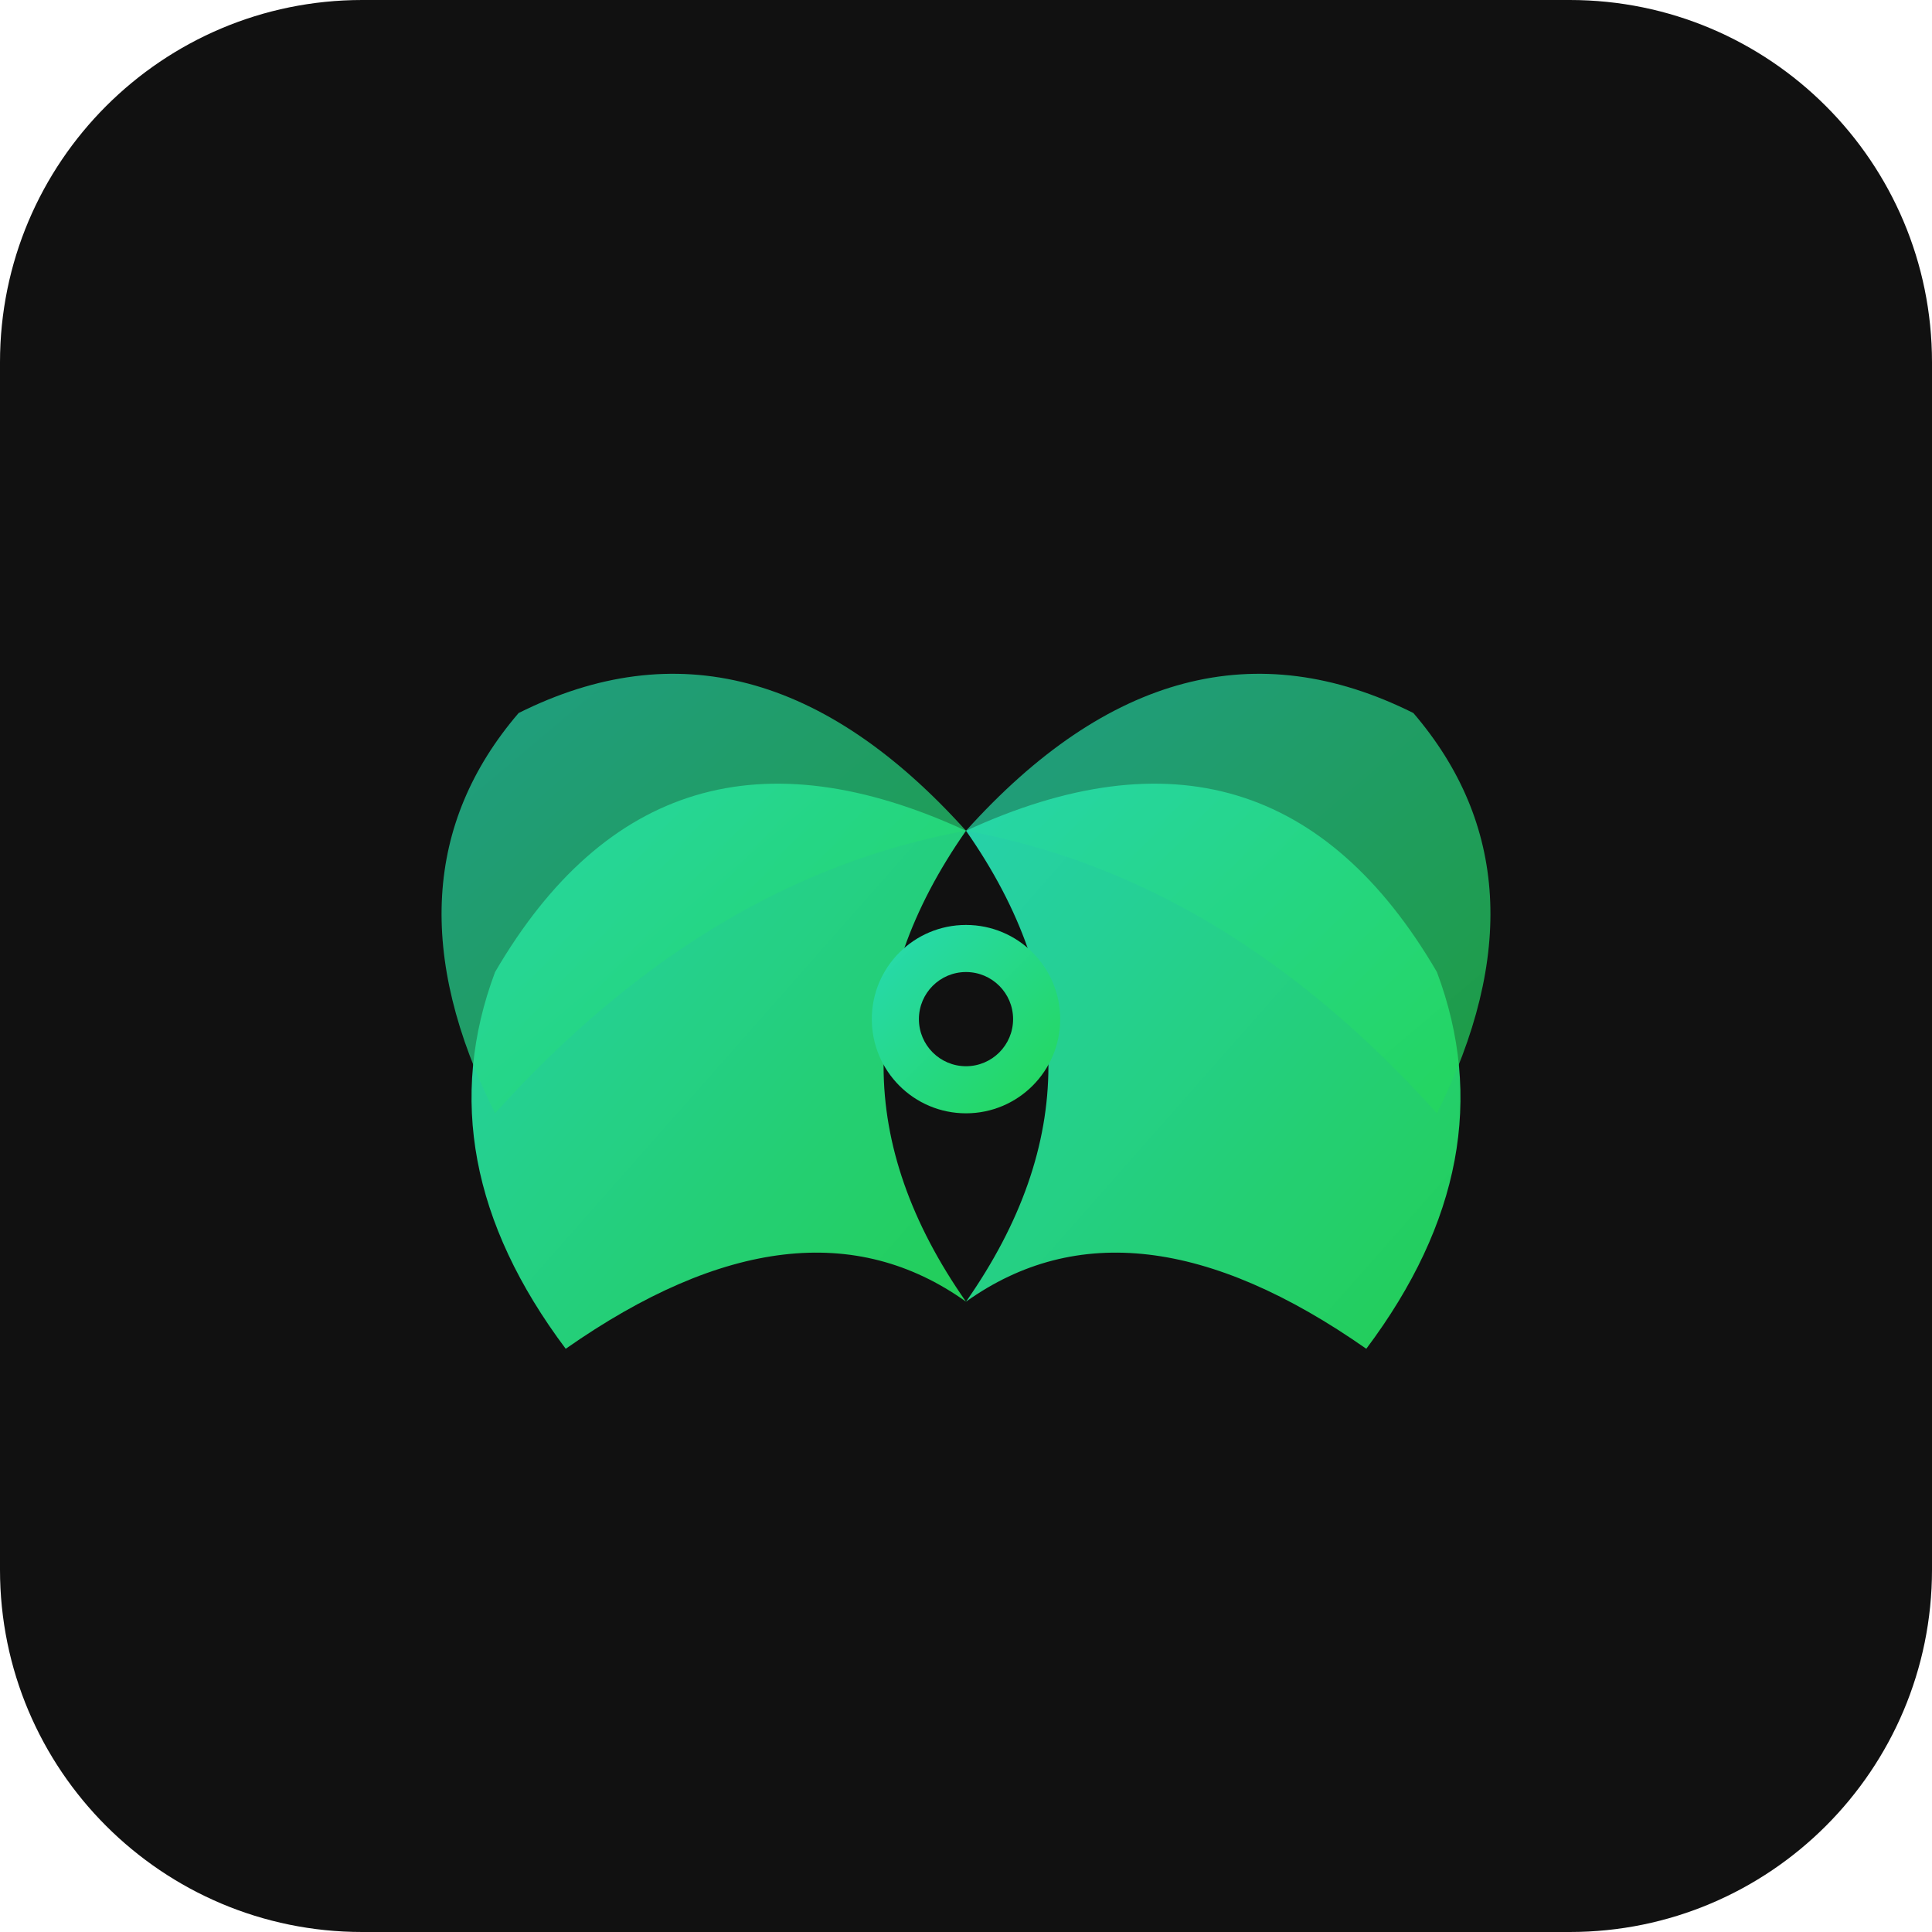
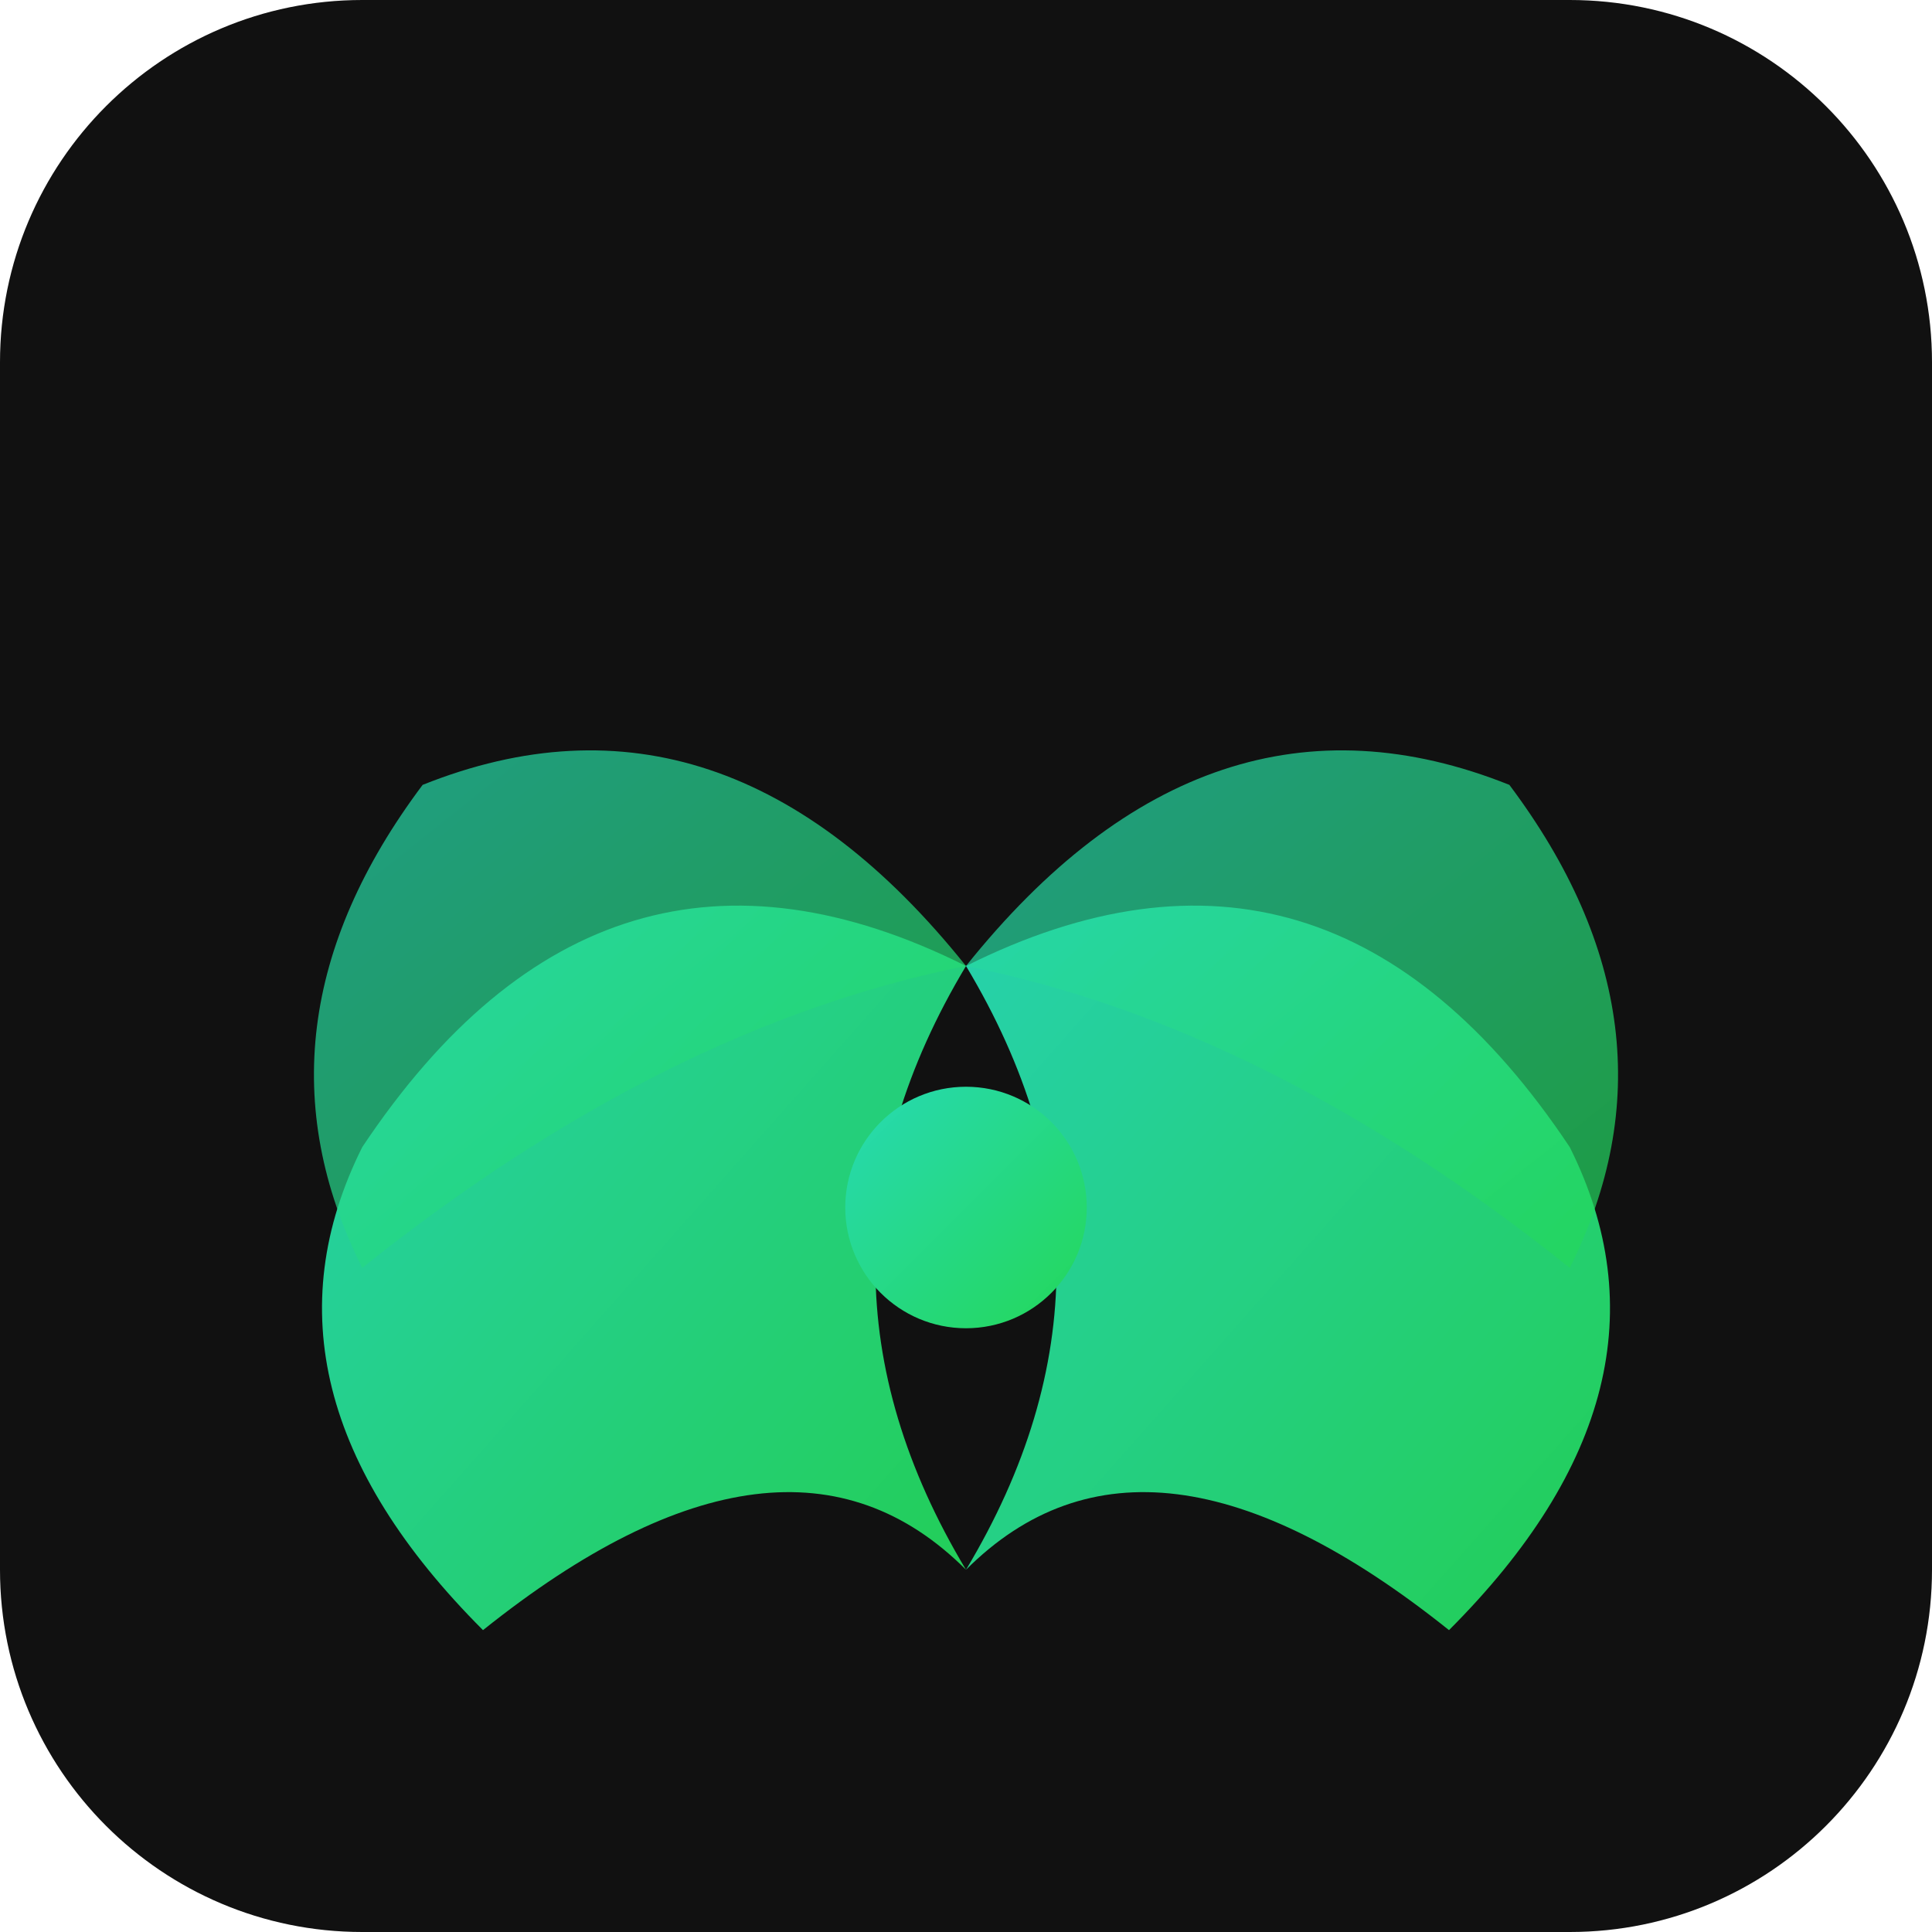
- <svg xmlns="http://www.w3.org/2000/svg" viewBox="0 0 64 64" fill="none">
-   <rect width="64" height="64" rx="12" fill="#111" />
-   <g transform="translate(7.04, 2.56) scale(0.78)">
-     <defs>
-       <linearGradient id="wg" x1="0%" y1="0%" x2="100%" y2="100%">
-         <stop offset="0%" stop-color="#27dab4" />
-         <stop offset="100%" stop-color="#24d758" />
-       </linearGradient>
-     </defs>
-     <g transform="translate(7, 12)">
-       <path d="M25 20 Q12 14 5 26 Q2 34 8 42 Q18 35 25 40 Q18 30 25 20" fill="url(#wg)" opacity="0.95" />
-       <path d="M25 20 Q16 10 6 15 Q0 22 5 32 Q14 22 25 20" fill="url(#wg)" opacity="0.7" />
-       <path d="M25 20 Q38 14 45 26 Q48 34 42 42 Q32 35 25 40 Q32 30 25 20" fill="url(#wg)" opacity="0.95" />
-       <path d="M25 20 Q34 10 44 15 Q50 22 45 32 Q36 22 25 20" fill="url(#wg)" opacity="0.7" />
-       <circle cx="25" cy="28" r="4" fill="url(#wg)" />
-       <circle cx="25" cy="28" r="2" fill="#111" />
-     </g>
+ <svg xmlns="http://www.w3.org/2000/svg" viewBox="0 0 32 32" fill="none">
+   <defs>
+     <linearGradient id="wg" x1="0%" y1="0%" x2="100%" y2="100%">
+       <stop offset="0%" stop-color="#27dab4" />
+       <stop offset="100%" stop-color="#24d758" />
+     </linearGradient>
+   </defs>
+   <rect width="32" height="32" rx="6" fill="#111" />
+   <g transform="translate(4, 6)">
+     <path d="M12 10 Q6 7 2 13 Q0 17 4 21 Q9 17 12 20 Q9 15 12 10" fill="url(#wg)" opacity="0.95" />
+     <path d="M12 10 Q8 5 3 7 Q0 11 2 15 Q7 11 12 10" fill="url(#wg)" opacity="0.7" />
+     <path d="M12 10 Q18 7 22 13 Q24 17 20 21 Q15 17 12 20 Q15 15 12 10" fill="url(#wg)" opacity="0.95" />
+     <path d="M12 10 Q16 5 21 7 Q24 11 22 15 Q17 11 12 10" fill="url(#wg)" opacity="0.7" />
+     <circle cx="12" cy="14" r="2" fill="url(#wg)" />
  </g>
</svg>
